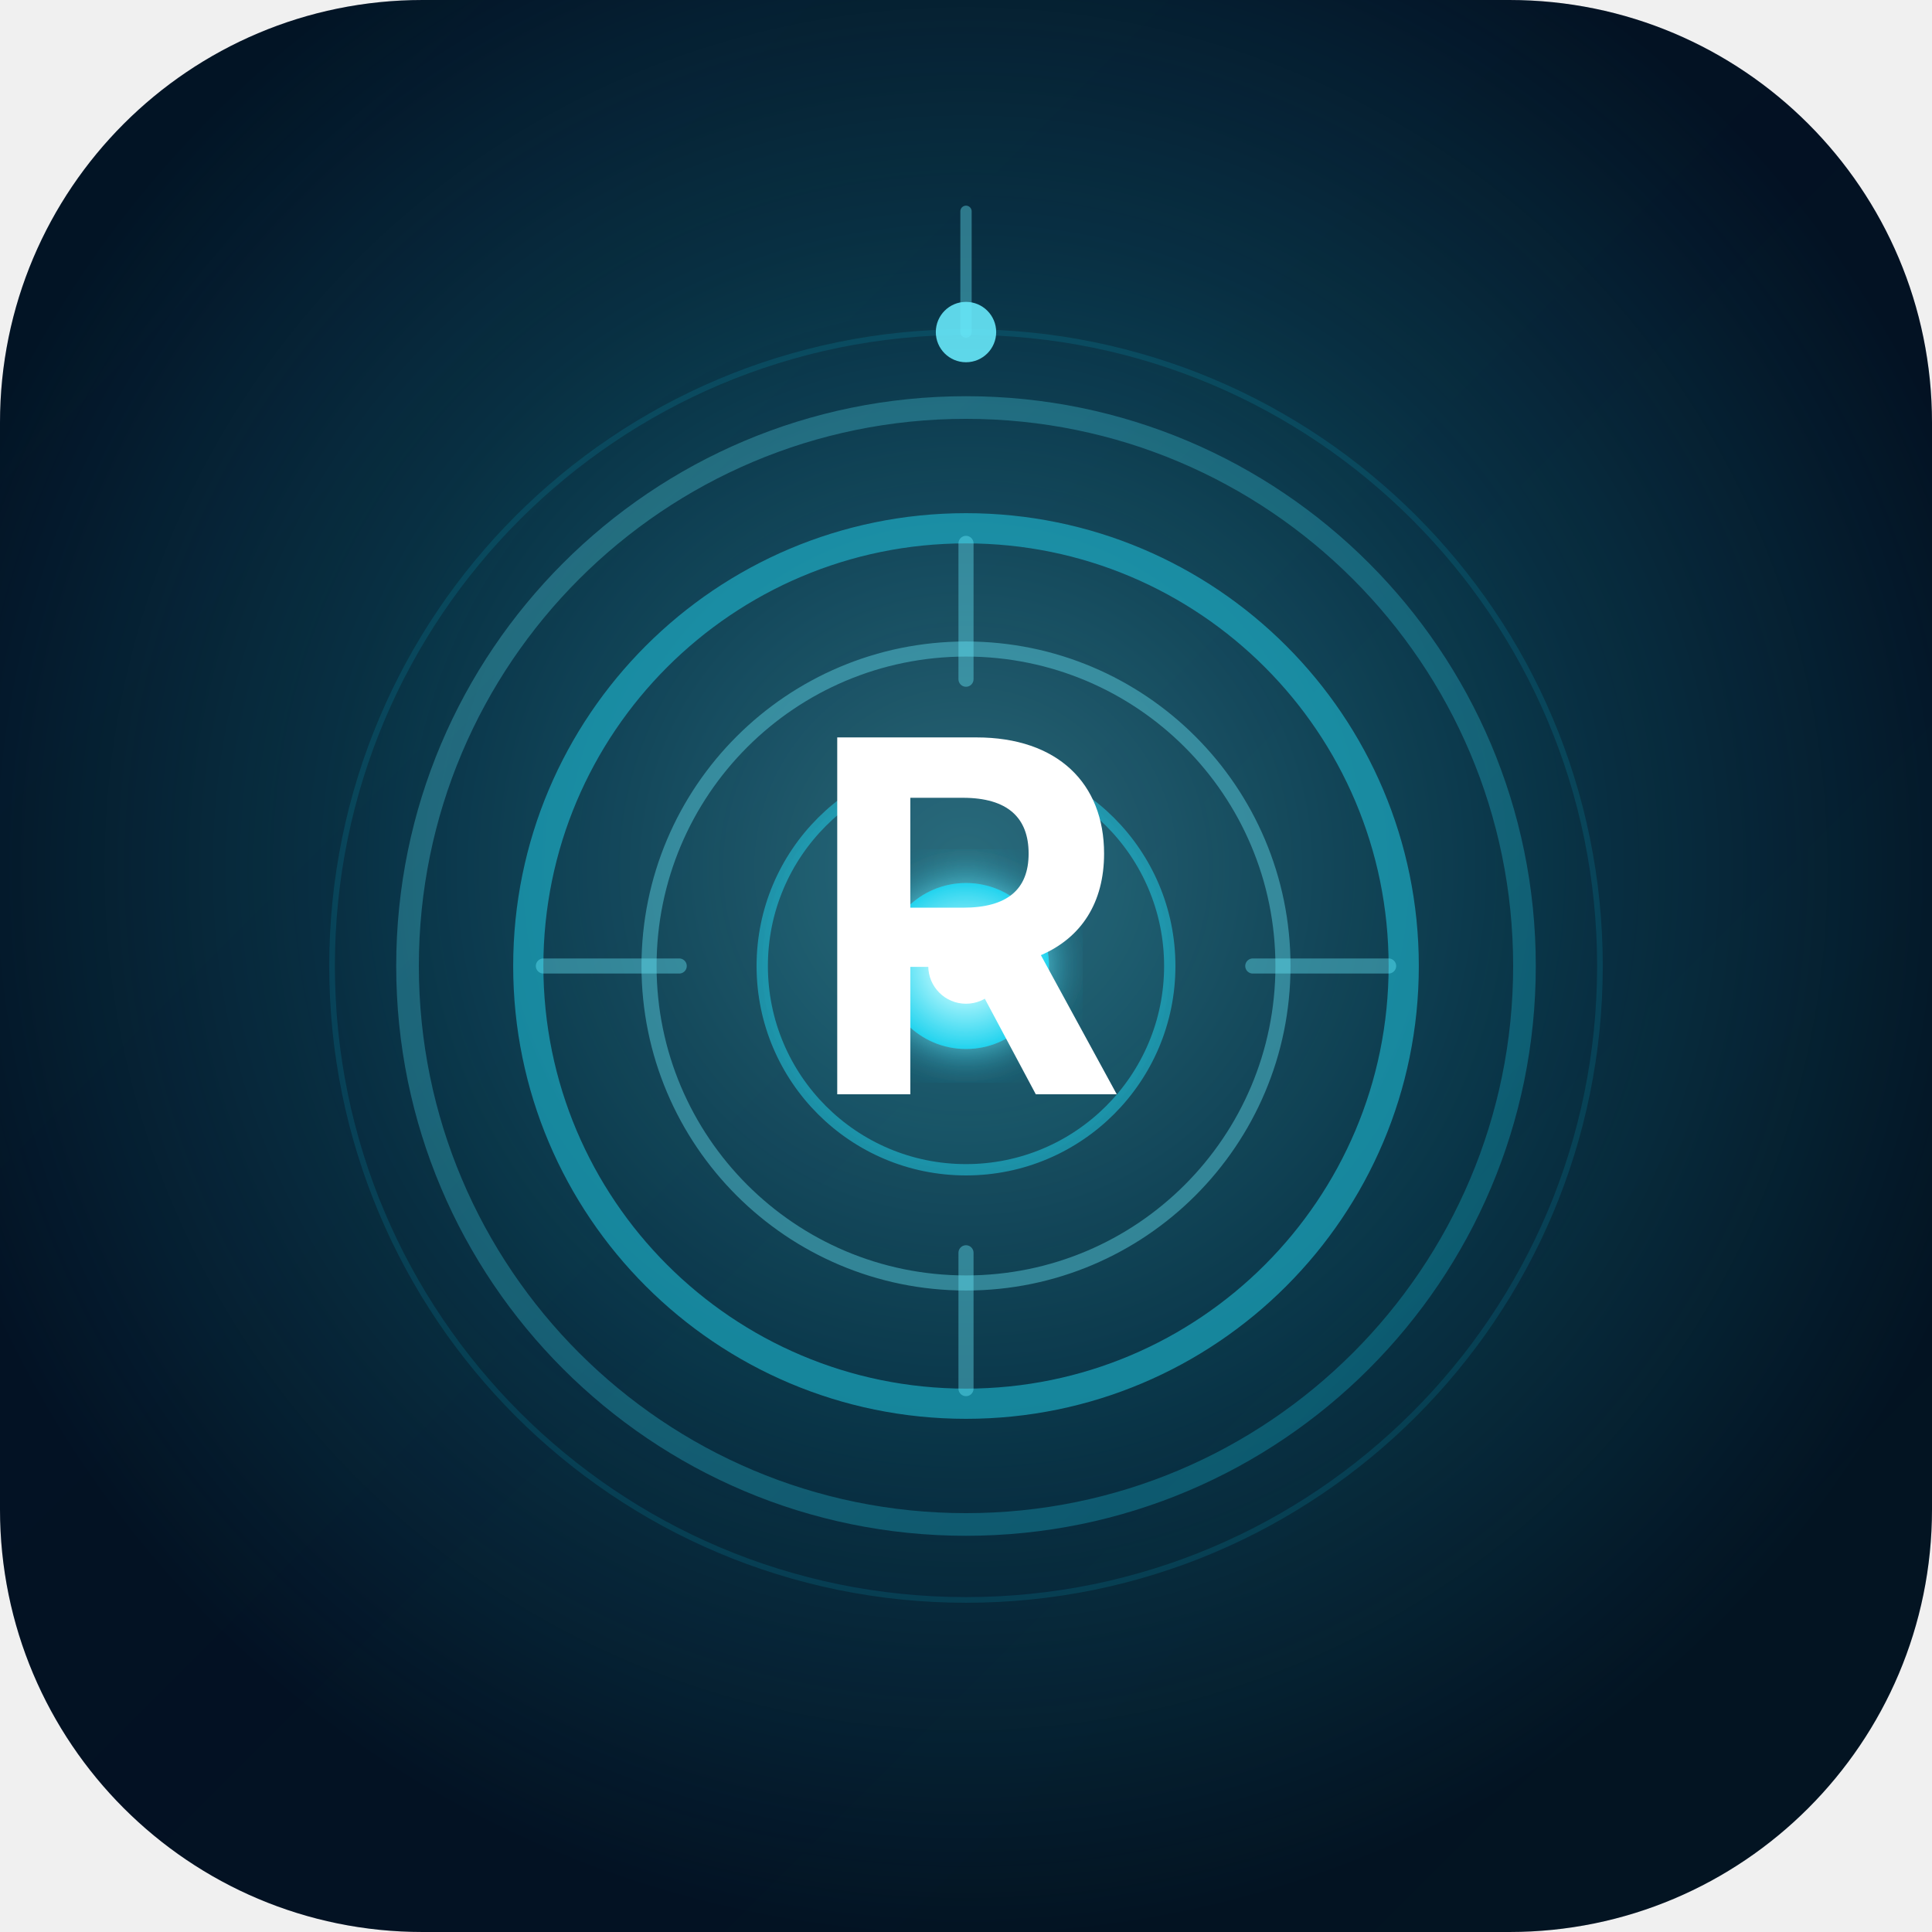
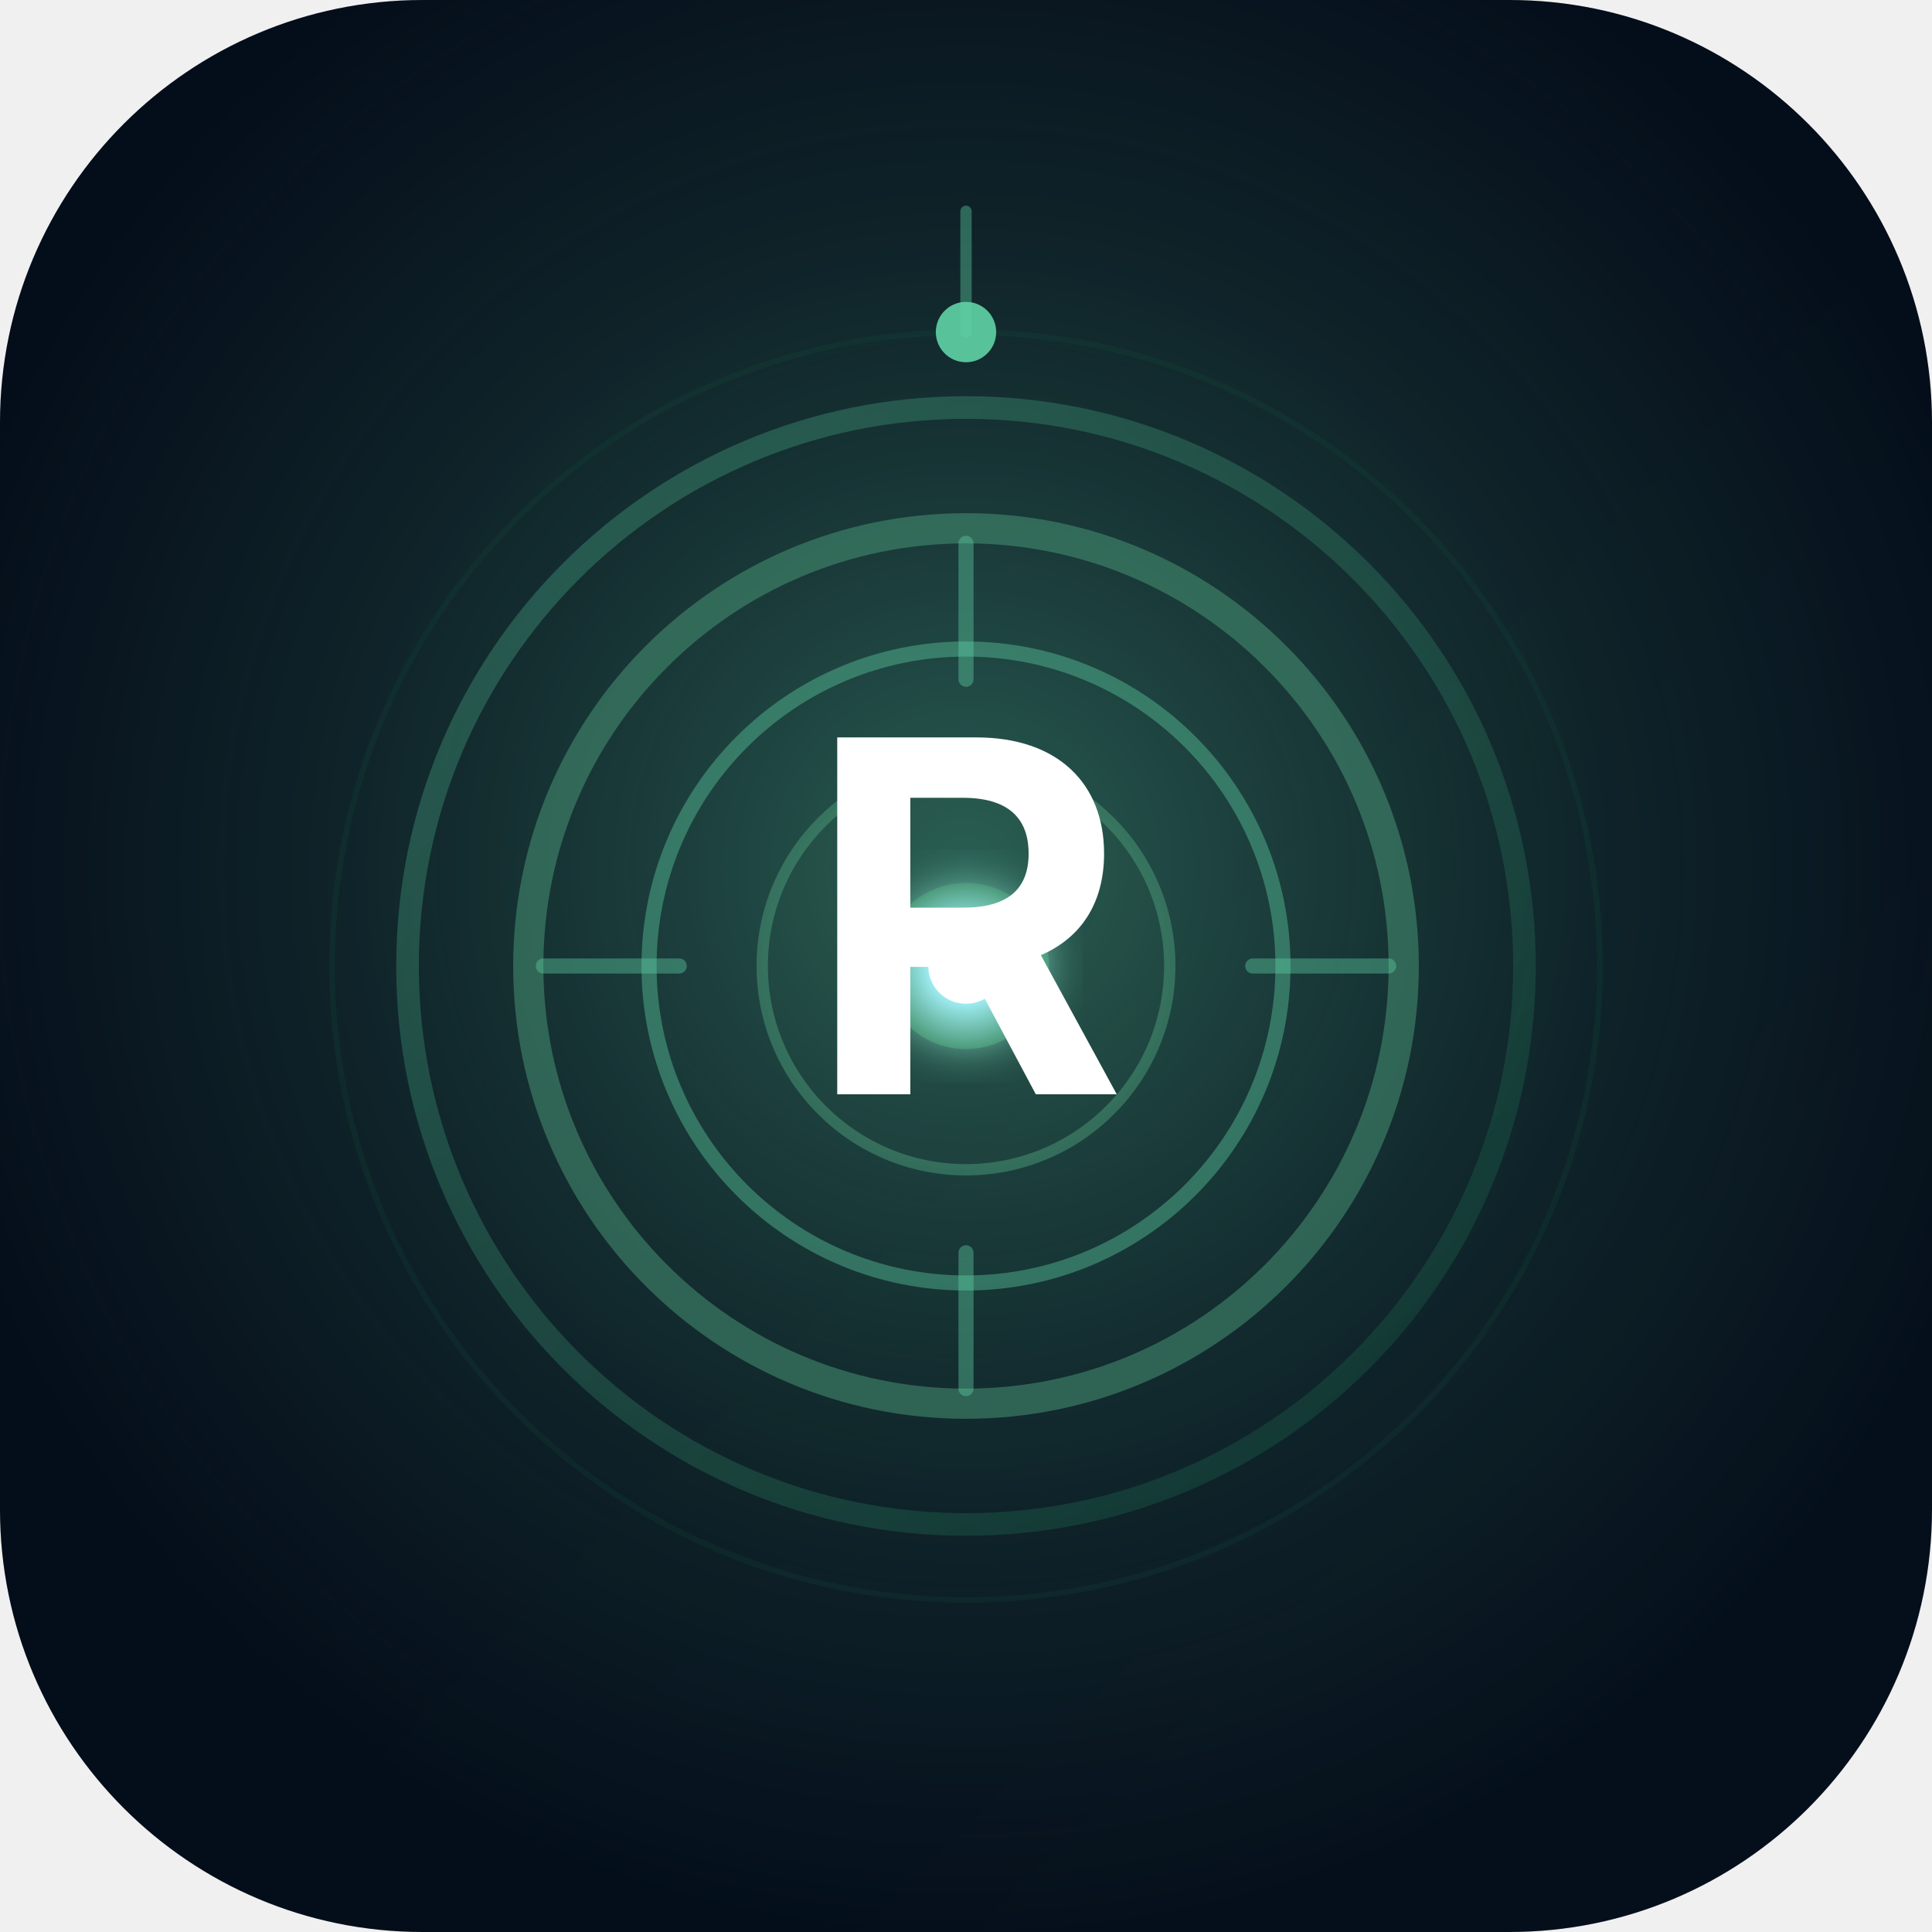
<svg xmlns="http://www.w3.org/2000/svg" viewBox="0 0 512 512">
  <defs>
    <linearGradient id="bg-grad" x1="0" y1="0" x2="1" y2="1">
-       <stop offset="0%" stop-color="#06b6d4" />
-       <stop offset="50%" stop-color="#0891b2" />
-       <stop offset="100%" stop-color="#14b8a6" />
+       <stop offset="0%" stop-color="#145c41" />
+       <stop offset="50%" stop-color="#145c41" />
+       <stop offset="100%" stop-color="#2e7d5b" />
    </linearGradient>
    <radialGradient id="glow-center" cx="50%" cy="45%" r="55%">
-       <stop offset="0%" stop-color="#67e8f9" stop-opacity="0.4" />
-       <stop offset="60%" stop-color="#22d3ee" stop-opacity="0.15" />
-       <stop offset="100%" stop-color="#22d3ee" stop-opacity="0" />
+       <stop offset="0%" stop-color="#5fd3a6" stop-opacity="0.4" />
+       <stop offset="60%" stop-color="#4c9b7a" stop-opacity="0.15" />
+       <stop offset="100%" stop-color="#4c9b7a" stop-opacity="0" />
    </radialGradient>
    <linearGradient id="ring-grad" x1="0%" y1="0%" x2="100%" y2="100%">
-       <stop offset="0%" stop-color="#67e8f9" />
-       <stop offset="100%" stop-color="#06b6d4" />
+       <stop offset="0%" stop-color="#5fd3a6" />
+       <stop offset="100%" stop-color="#145c41" />
    </linearGradient>
    <radialGradient id="core-glow" cx="50%" cy="50%" r="50%">
      <stop offset="0%" stop-color="#ffffff" />
      <stop offset="40%" stop-color="#a5f3fc" />
-       <stop offset="100%" stop-color="#22d3ee" />
+       <stop offset="100%" stop-color="#4c9b7a" />
    </radialGradient>
    <filter id="soft-glow" x="-20%" y="-20%" width="140%" height="140%">
      <feGaussianBlur stdDeviation="6" result="blur" />
      <feMerge>
        <feMergeNode in="blur" />
        <feMergeNode in="SourceGraphic" />
      </feMerge>
    </filter>
  </defs>
  <rect width="512" height="512" rx="112" fill="#020617" />
  <rect width="512" height="512" rx="112" fill="url(#bg-grad)" opacity="0.08" />
  <rect width="512" height="512" rx="112" fill="url(#glow-center)" />
-   <circle cx="256" cy="256" r="168" fill="none" stroke="#06b6d4" stroke-width="1.5" opacity="0.15" />
+   <circle cx="256" cy="256" r="168" fill="none" stroke="#145c41" stroke-width="1.5" opacity="0.15" />
  <circle cx="256" cy="256" r="148" fill="none" stroke="url(#ring-grad)" stroke-width="6" opacity="0.3" />
-   <circle cx="256" cy="256" r="116" fill="none" stroke="#22d3ee" stroke-width="8" opacity="0.5" />
-   <circle cx="256" cy="256" r="84" fill="none" stroke="#67e8f9" stroke-width="4" opacity="0.4" />
-   <circle cx="256" cy="256" r="54" fill="#22d3ee" fill-opacity="0.04" />
-   <circle cx="256" cy="256" r="54" fill="none" stroke="#22d3ee" stroke-width="3" opacity="0.5" />
-   <path d="M256 180v-36M256 368v-36M180 256h-36M368 256h-36" stroke="#67e8f9" stroke-width="4" stroke-linecap="round" opacity="0.4" />
+   <circle cx="256" cy="256" r="116" fill="none" stroke="#4c9b7a" stroke-width="8" opacity="0.5" />
+   <circle cx="256" cy="256" r="84" fill="none" stroke="#5fd3a6" stroke-width="4" opacity="0.4" />
+   <circle cx="256" cy="256" r="54" fill="#4c9b7a" fill-opacity="0.04" />
+   <circle cx="256" cy="256" r="54" fill="none" stroke="#4c9b7a" stroke-width="3" opacity="0.5" />
+   <path d="M256 180v-36M256 368v-36M180 256h-36M368 256h-36" stroke="#5fd3a6" stroke-width="4" stroke-linecap="round" opacity="0.4" />
  <g filter="url(#soft-glow)">
    <circle cx="256" cy="256" r="22" fill="url(#core-glow)" />
    <circle cx="256" cy="256" r="10" fill="#ffffff" />
  </g>
-   <circle cx="256" cy="88" r="8" fill="#67e8f9" opacity="0.9" />
-   <path d="M256 88v-32" stroke="#67e8f9" stroke-width="3" stroke-linecap="round" opacity="0.4" />
+   <circle cx="256" cy="88" r="8" fill="#5fd3a6" opacity="0.9" />
+   <path d="M256 88v-32" stroke="#5fd3a6" stroke-width="3" stroke-linecap="round" opacity="0.4" />
  <text x="256" y="290" text-anchor="middle" font-family="system-ui, -apple-system, sans-serif" font-size="130" font-weight="700" fill="#ffffff" letter-spacing="-2">R</text>
</svg>
